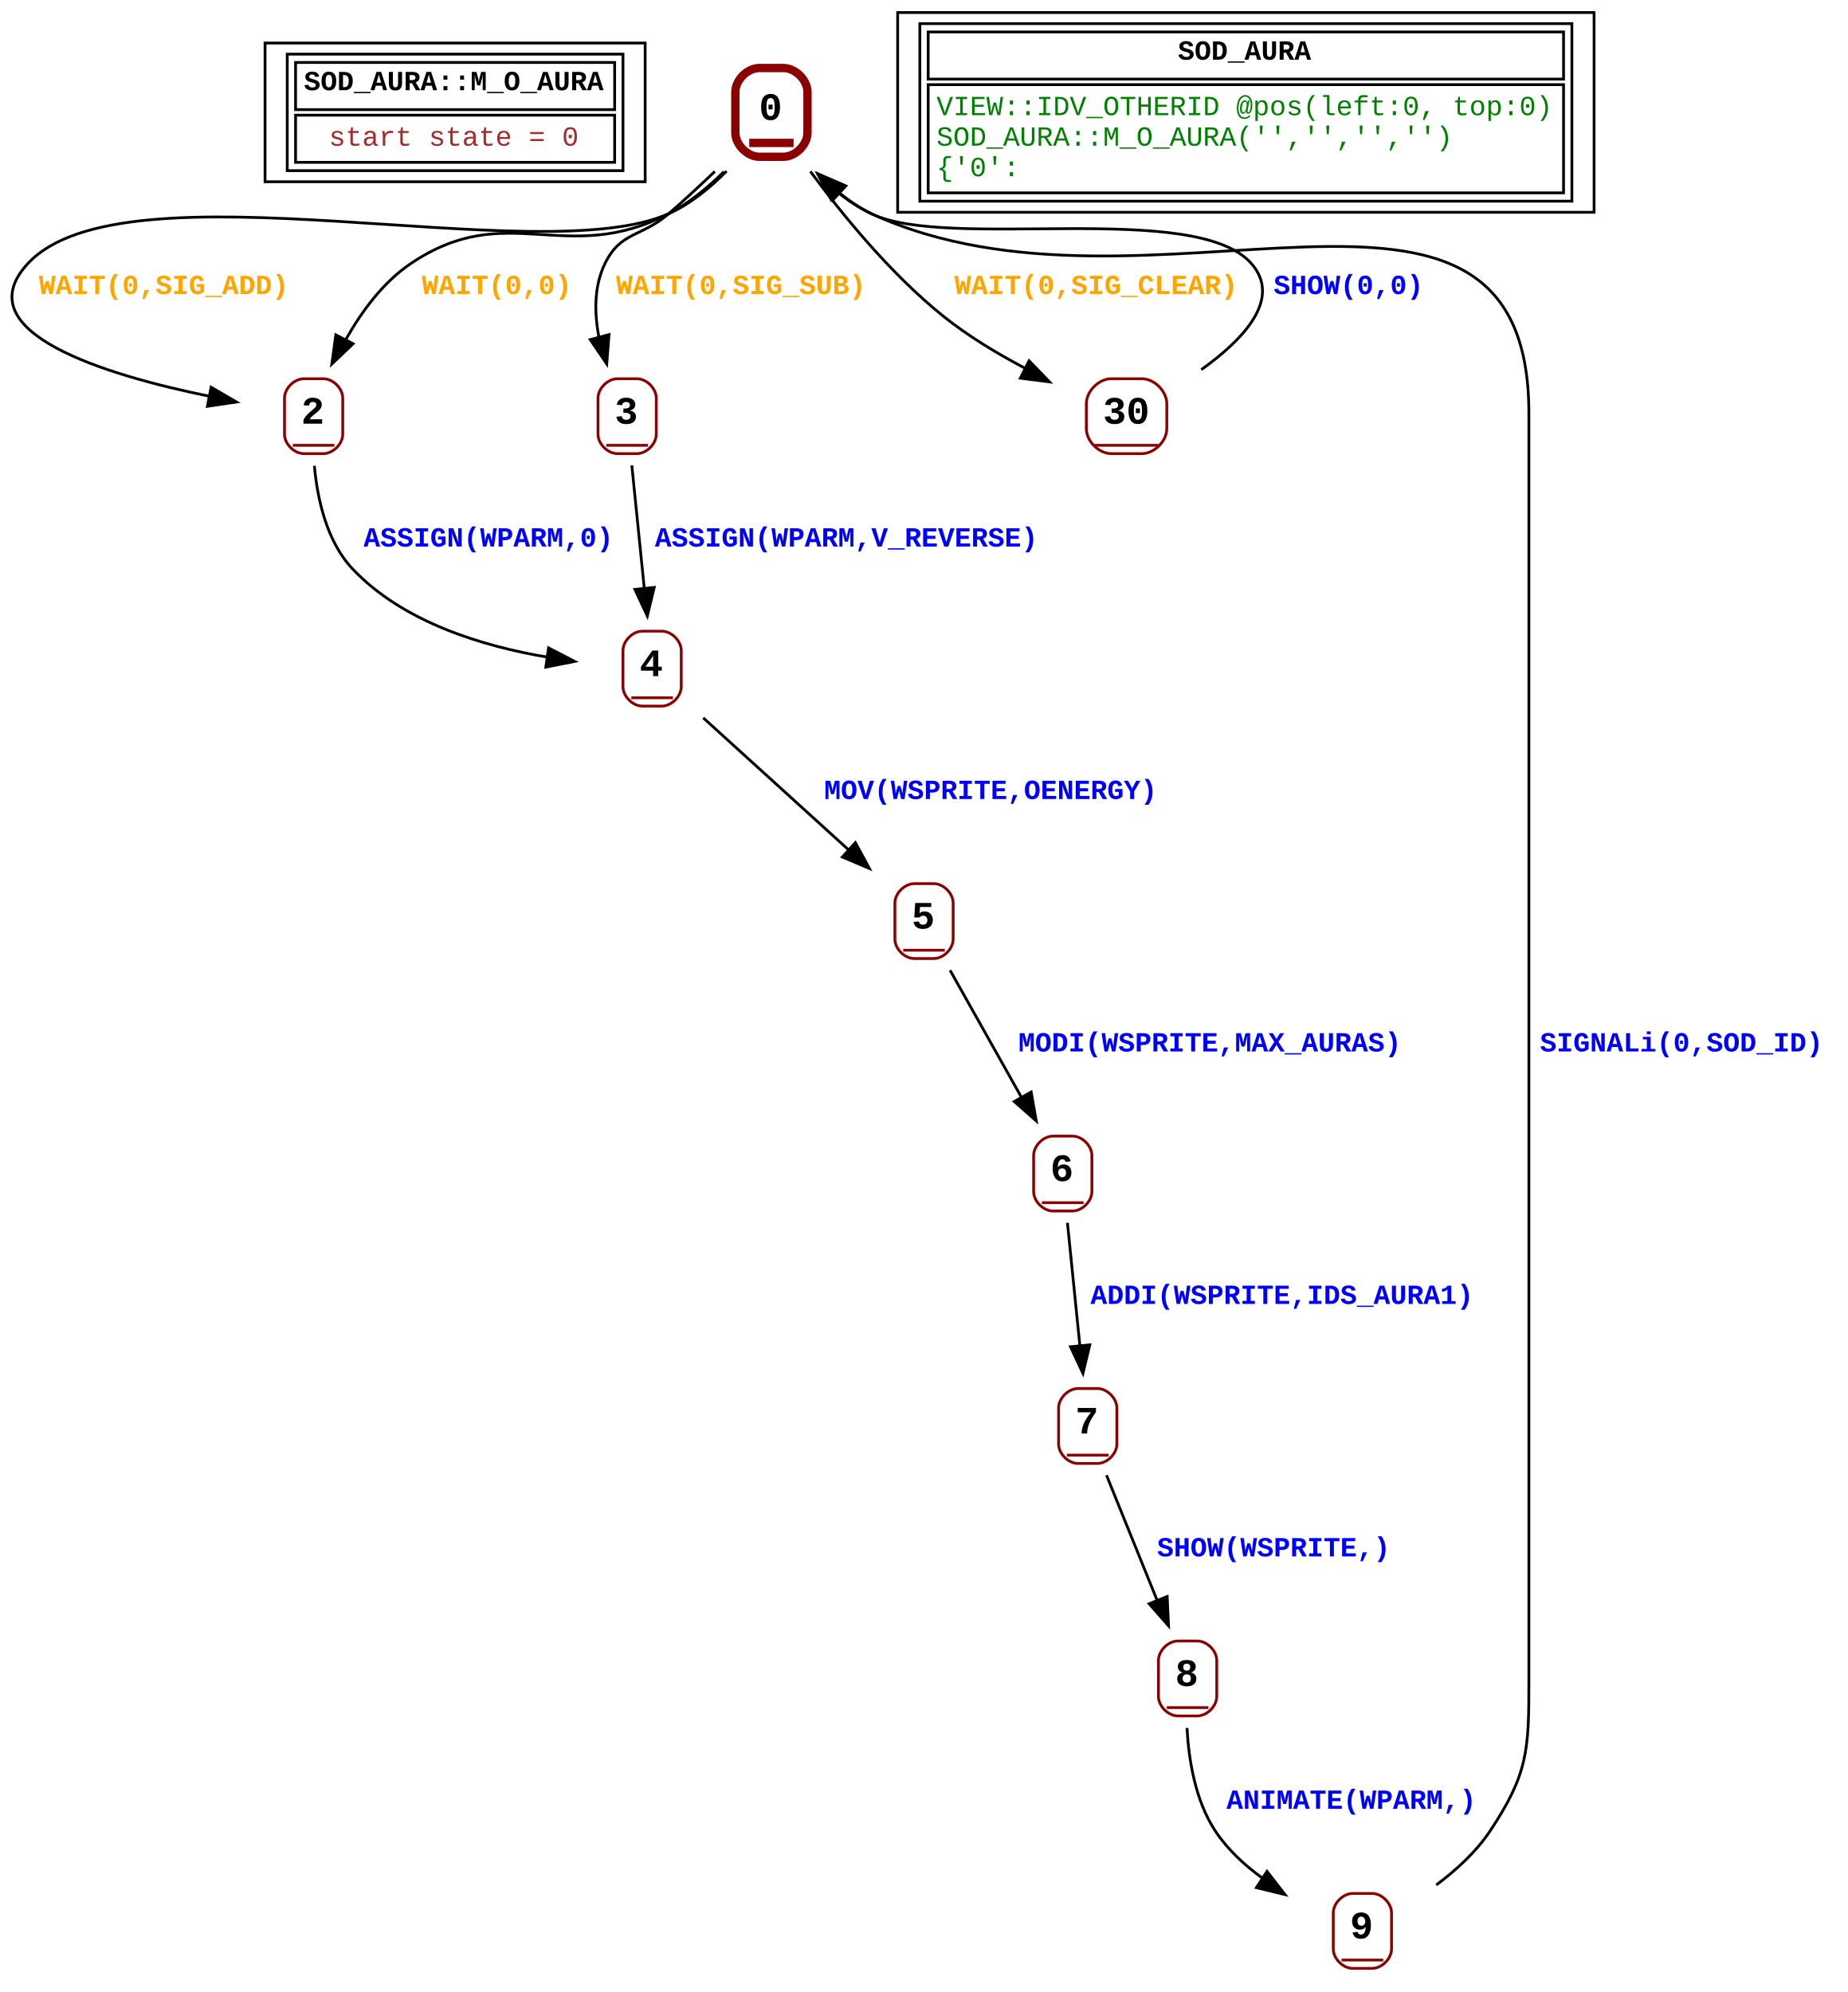
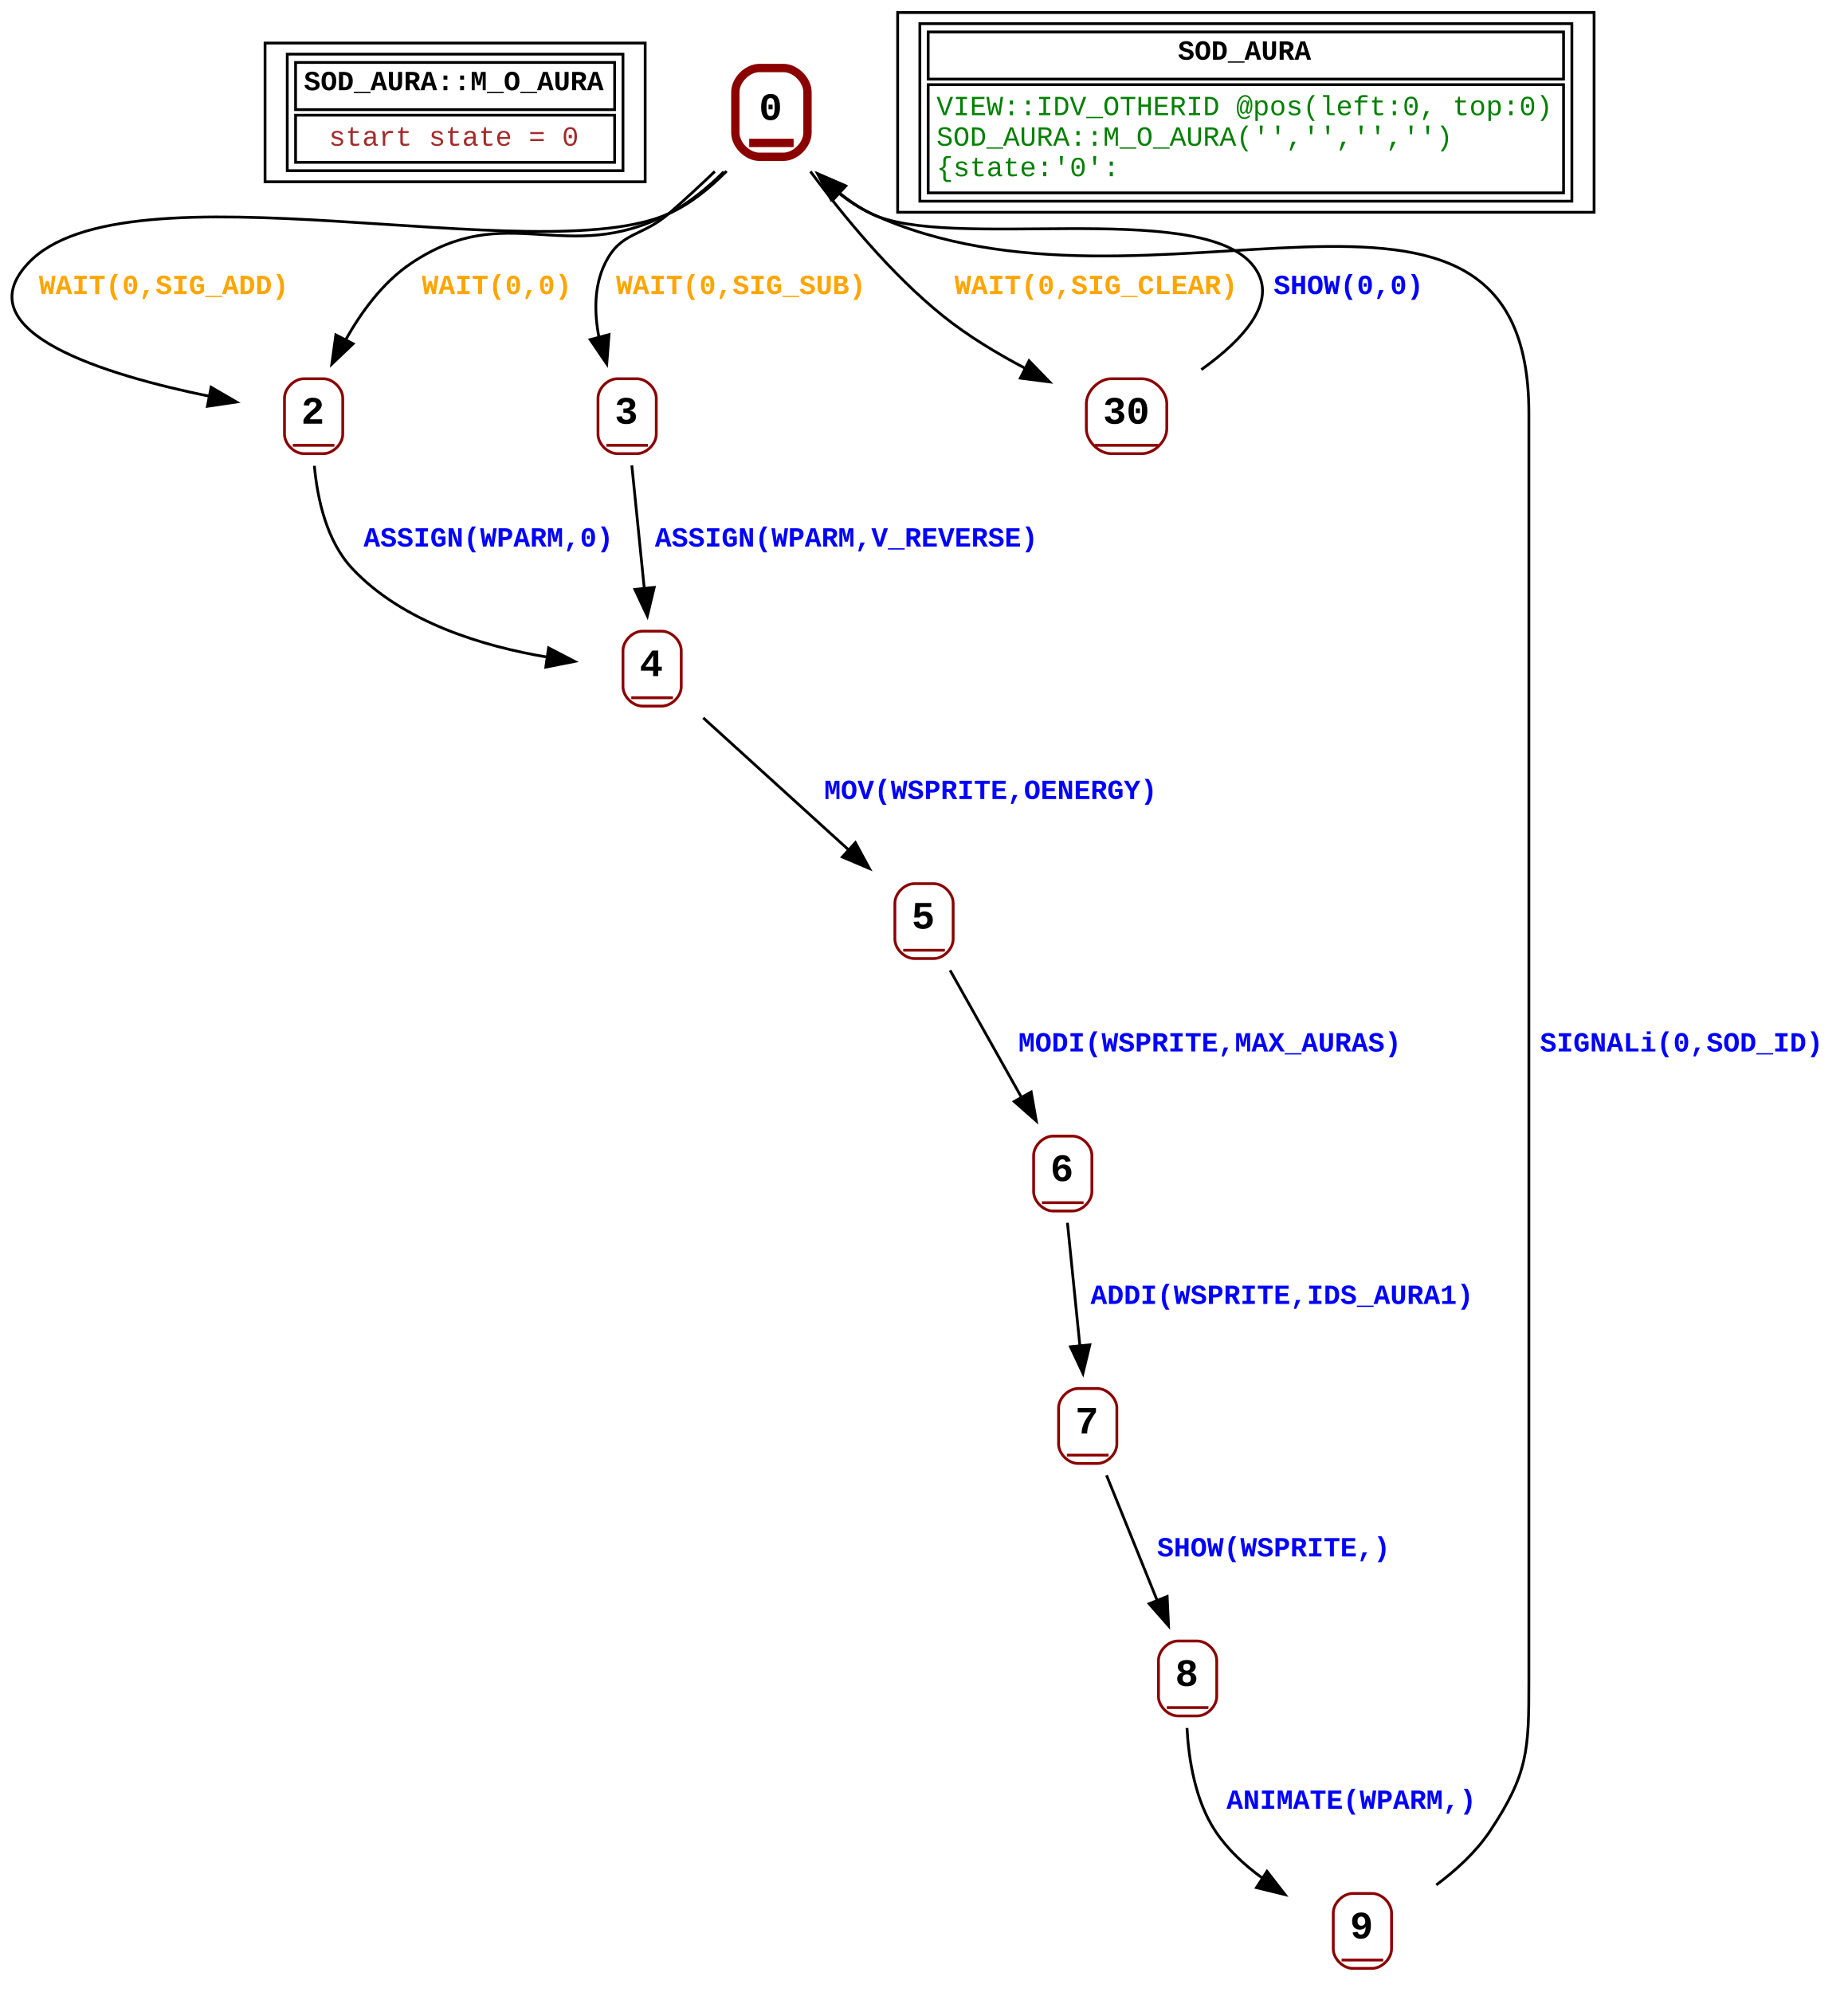
<svg xmlns="http://www.w3.org/2000/svg" width="666pt" height="718pt" viewBox="0.00 0.00 666.03 718.00">
  <g id="graph0" class="graph" transform="scale(1 1) rotate(0) translate(4 714)">
    <polygon fill="white" stroke="none" points="-4,4 -4,-714 662.03,-714 662.03,4 -4,4" />
    <g id="node1" class="node">
      <polygon fill="none" stroke="black" points="91.53,-648.5 91.53,-698.5 228.53,-698.5 228.53,-648.5 91.53,-648.5" />
      <polygon fill="none" stroke="black" points="102.53,-674.5 102.53,-691.5 217.53,-691.5 217.53,-674.5 102.53,-674.5" />
      <text text-anchor="start" x="105.53" y="-681.5" font-family="Courier New" font-weight="bold" font-size="10.00">SOD_AURA::M_O_AURA</text>
      <polygon fill="none" stroke="black" points="102.53,-655.5 102.53,-672.5 217.53,-672.5 217.53,-655.5 102.53,-655.5" />
      <text text-anchor="start" x="114.53" y="-661.5" font-family="Courier New" font-size="10.00" fill="brown">start state = 0</text>
      <polygon fill="none" stroke="black" points="99.53,-652.5 99.53,-694.5 220.53,-694.5 220.53,-652.5 99.53,-652.5" />
    </g>
    <g id="node2" class="node">
      <polyline fill="none" stroke="darkred" stroke-width="3" points="266.03,-662.5 282.03,-662.5" />
      <text text-anchor="start" x="269.53" y="-670.8" font-family="Courier New" font-weight="bold" font-size="14.00">0</text>
      <path fill="none" stroke="darkred" stroke-width="3" d="M269.69,-657.5C269.69,-657.5 278.36,-657.5 278.36,-657.5 282.69,-657.5 287.03,-661.83 287.03,-666.17 287.03,-666.17 287.03,-680.83 287.03,-680.83 287.03,-685.17 282.69,-689.5 278.36,-689.5 278.36,-689.5 269.69,-689.5 269.69,-689.5 265.36,-689.5 261.03,-685.17 261.03,-680.83 261.03,-680.83 261.03,-666.17 261.03,-666.17 261.03,-661.83 265.36,-657.5 269.69,-657.5" />
    </g>
    <g id="node3" class="node">
      <polyline fill="none" stroke="darkred" points="101.53,-553.5 116.53,-553.5" />
      <text text-anchor="start" x="104.53" y="-561.3" font-family="Courier New" font-weight="bold" font-size="14.00">2</text>
      <path fill="none" stroke="darkred" d="M105.53,-550.5C105.53,-550.5 112.53,-550.5 112.53,-550.5 116.03,-550.5 119.53,-554 119.53,-557.5 119.53,-557.5 119.53,-570.5 119.53,-570.5 119.53,-574 116.03,-577.5 112.53,-577.5 112.53,-577.5 105.53,-577.5 105.53,-577.5 102.03,-577.5 98.53,-574 98.53,-570.5 98.53,-570.5 98.53,-557.5 98.53,-557.5 98.53,-554 102.03,-550.5 105.53,-550.5" />
    </g>
    <g id="edge1" class="edge">
      <path fill="none" stroke="black" d="M257.87,-652.33C251.98,-646.36 244.83,-640.49 237.03,-637 190.04,-615.95 40.99,-656.8 6.03,-619 -16.85,-594.28 33.83,-578.84 71.91,-571.09" />
      <polygon fill="black" stroke="black" points="72.08,-574.43 81.24,-569.11 70.76,-567.56 72.08,-574.43" />
      <text text-anchor="start" x="10.03" y="-608" font-family="Courier New" font-weight="bold" font-size="10.00" fill="orange">WAIT(0,SIG_ADD)</text>
    </g>
    <g id="edge4" class="edge">
      <path fill="none" stroke="black" d="M256.88,-652.1C251.12,-646.41 244.3,-640.77 237.03,-637 199.64,-617.64 178.93,-642.54 144.03,-619 134.02,-612.25 126.23,-601.59 120.57,-591.51" />
      <polygon fill="black" stroke="black" points="123.27,-590.11 115.6,-582.8 117.04,-593.3 123.27,-590.11" />
      <text text-anchor="start" x="148.03" y="-608" font-family="Courier New" font-weight="bold" font-size="10.00" fill="orange">WAIT(0,0)</text>
    </g>
    <g id="node4" class="node">
      <polyline fill="none" stroke="darkred" points="214.53,-553.5 229.53,-553.5" />
      <text text-anchor="start" x="217.53" y="-561.3" font-family="Courier New" font-weight="bold" font-size="14.00">3</text>
      <path fill="none" stroke="darkred" d="M218.53,-550.5C218.53,-550.5 225.53,-550.5 225.53,-550.5 229.03,-550.5 232.53,-554 232.53,-557.5 232.53,-557.5 232.53,-570.5 232.53,-570.5 232.53,-574 229.03,-577.5 225.53,-577.5 225.53,-577.5 218.53,-577.5 218.53,-577.5 215.03,-577.5 211.53,-574 211.53,-570.5 211.53,-570.5 211.53,-557.5 211.53,-557.5 211.53,-554 215.03,-550.5 218.53,-550.5" />
    </g>
    <g id="edge2" class="edge">
      <path fill="none" stroke="black" d="M253.63,-652.22C248.32,-647.14 242.54,-641.78 237.03,-637 227.22,-628.5 219.71,-630.67 214.03,-619 210.06,-610.85 210.17,-601.26 211.87,-592.43" />
      <polygon fill="black" stroke="black" points="215.5,-593.4 214.68,-582.83 208.73,-591.6 215.5,-593.4" />
      <text text-anchor="start" x="218.03" y="-608" font-family="Courier New" font-weight="bold" font-size="10.00" fill="orange">WAIT(0,SIG_SUB)</text>
    </g>
    <g id="node5" class="node">
      <polyline fill="none" stroke="darkred" points="390.53,-553.5 413.53,-553.5" />
      <text text-anchor="start" x="393.53" y="-561.3" font-family="Courier New" font-weight="bold" font-size="14.00">30</text>
      <path fill="none" stroke="darkred" d="M396.53,-550.5C396.53,-550.5 407.53,-550.5 407.53,-550.5 412.03,-550.5 416.53,-555 416.53,-559.5 416.53,-559.5 416.53,-568.5 416.53,-568.5 416.53,-573 412.03,-577.5 407.53,-577.5 407.53,-577.5 396.53,-577.5 396.53,-577.5 392.03,-577.5 387.53,-573 387.53,-568.5 387.53,-568.5 387.53,-559.5 387.53,-559.5 387.53,-555 392.03,-550.5 396.53,-550.5" />
    </g>
    <g id="edge3" class="edge">
      <path fill="none" stroke="black" d="M288.08,-652.22C299.64,-636.57 317.16,-615.12 336.03,-600 344.91,-592.88 355.46,-586.53 365.48,-581.26" />
      <polygon fill="black" stroke="black" points="366.89,-583.97 374.26,-576.36 363.75,-577.71 366.89,-583.97" />
      <text text-anchor="start" x="340.03" y="-608" font-family="Courier New" font-weight="bold" font-size="10.00" fill="orange">WAIT(0,SIG_CLEAR)</text>
    </g>
    <g id="node6" class="node">
      <polyline fill="none" stroke="darkred" points="223.53,-462.5 238.53,-462.5" />
      <text text-anchor="start" x="226.53" y="-470.3" font-family="Courier New" font-weight="bold" font-size="14.00">4</text>
      <path fill="none" stroke="darkred" d="M227.53,-459.5C227.53,-459.5 234.53,-459.5 234.53,-459.5 238.03,-459.5 241.53,-463 241.53,-466.5 241.53,-466.5 241.53,-479.5 241.53,-479.5 241.53,-483 238.03,-486.5 234.53,-486.5 234.53,-486.5 227.53,-486.5 227.53,-486.5 224.03,-486.5 220.53,-483 220.53,-479.5 220.53,-479.5 220.53,-466.5 220.53,-466.5 220.53,-463 224.03,-459.5 227.53,-459.5" />
    </g>
    <g id="edge5" class="edge">
      <path fill="none" stroke="black" d="M109.3,-546.12C110.37,-534.31 113.66,-518.94 123.03,-509 141.23,-489.68 170.17,-481 193.51,-477.11" />
      <polygon fill="black" stroke="black" points="193.71,-480.48 203.11,-475.6 192.72,-473.55 193.71,-480.48" />
      <text text-anchor="start" x="127.03" y="-517" font-family="Courier New" font-weight="bold" font-size="10.00" fill="blue">ASSIGN(WPARM,0)</text>
    </g>
    <g id="edge6" class="edge">
      <path fill="none" stroke="black" d="M223.72,-546.26C224.98,-533.78 226.73,-516.46 228.21,-501.9" />
      <polygon fill="black" stroke="black" points="231.79,-502.27 229.31,-491.97 224.82,-501.56 231.79,-502.27" />
      <text text-anchor="start" x="232.03" y="-517" font-family="Courier New" font-weight="bold" font-size="10.00" fill="blue">ASSIGN(WPARM,V_REVERSE)</text>
    </g>
    <g id="edge7" class="edge">
      <path fill="none" stroke="black" d="M428.97,-580.77C444.19,-591.64 458.13,-606.34 447.03,-619 426.78,-642.08 337.62,-623.52 310.03,-637 305.86,-639.04 301.87,-641.75 298.18,-644.77" />
      <polygon fill="black" stroke="black" points="296.1,-641.84 291.12,-651.2 300.85,-646.99 296.1,-641.84" />
      <text text-anchor="start" x="455.03" y="-608" font-family="Courier New" font-weight="bold" font-size="10.00" fill="blue">SHOW(0,0)</text>
    </g>
    <g id="node7" class="node">
      <polyline fill="none" stroke="darkred" points="321.53,-371.5 336.53,-371.5" />
      <text text-anchor="start" x="324.53" y="-379.3" font-family="Courier New" font-weight="bold" font-size="14.00">5</text>
      <path fill="none" stroke="darkred" d="M325.53,-368.5C325.53,-368.5 332.53,-368.5 332.53,-368.5 336.03,-368.5 339.53,-372 339.53,-375.5 339.53,-375.5 339.53,-388.5 339.53,-388.5 339.53,-392 336.03,-395.5 332.53,-395.5 332.53,-395.5 325.53,-395.5 325.53,-395.5 322.03,-395.5 318.53,-392 318.53,-388.5 318.53,-388.5 318.53,-375.5 318.53,-375.5 318.53,-372 322.03,-368.5 325.53,-368.5" />
    </g>
    <g id="edge8" class="edge">
      <path fill="none" stroke="black" d="M249.46,-455.26C264.42,-441.67 285.71,-422.34 302.51,-407.08" />
      <polygon fill="black" stroke="black" points="304.29,-410.28 309.34,-400.97 299.59,-405.1 304.29,-410.28" />
      <text text-anchor="start" x="293.03" y="-426" font-family="Courier New" font-weight="bold" font-size="10.00" fill="blue">MOV(WSPRITE,OENERGY)</text>
    </g>
    <g id="node8" class="node">
      <polyline fill="none" stroke="darkred" points="371.53,-280.5 386.53,-280.5" />
      <text text-anchor="start" x="374.53" y="-288.3" font-family="Courier New" font-weight="bold" font-size="14.00">6</text>
      <path fill="none" stroke="darkred" d="M375.53,-277.5C375.53,-277.5 382.53,-277.5 382.53,-277.5 386.03,-277.5 389.53,-281 389.53,-284.5 389.53,-284.5 389.53,-297.5 389.53,-297.5 389.53,-301 386.03,-304.5 382.53,-304.5 382.53,-304.5 375.53,-304.5 375.53,-304.5 372.03,-304.5 368.53,-301 368.53,-297.5 368.53,-297.5 368.53,-284.5 368.53,-284.5 368.53,-281 372.03,-277.5 375.53,-277.5" />
    </g>
    <g id="edge9" class="edge">
      <path fill="none" stroke="black" d="M338.43,-364.26C345.72,-351.29 355.95,-333.08 364.31,-318.19" />
      <polygon fill="black" stroke="black" points="367.65,-320.4 369.49,-309.97 361.55,-316.97 367.65,-320.4" />
      <text text-anchor="start" x="363.03" y="-335" font-family="Courier New" font-weight="bold" font-size="10.00" fill="blue">MODI(WSPRITE,MAX_AURAS)</text>
    </g>
    <g id="node9" class="node">
      <polyline fill="none" stroke="darkred" points="380.53,-189.5 395.53,-189.5" />
      <text text-anchor="start" x="383.53" y="-197.3" font-family="Courier New" font-weight="bold" font-size="14.00">7</text>
      <path fill="none" stroke="darkred" d="M384.53,-186.5C384.53,-186.5 391.53,-186.5 391.53,-186.5 395.03,-186.5 398.53,-190 398.53,-193.5 398.53,-193.5 398.53,-206.5 398.53,-206.5 398.53,-210 395.03,-213.5 391.53,-213.5 391.53,-213.5 384.53,-213.5 384.53,-213.5 381.03,-213.5 377.53,-210 377.53,-206.5 377.53,-206.5 377.53,-193.5 377.53,-193.5 377.53,-190 381.03,-186.5 384.53,-186.5" />
    </g>
    <g id="edge10" class="edge">
      <path fill="none" stroke="black" d="M380.72,-273.26C381.98,-260.78 383.73,-243.46 385.21,-228.9" />
      <polygon fill="black" stroke="black" points="388.79,-229.27 386.31,-218.97 381.82,-228.56 388.79,-229.27" />
      <text text-anchor="start" x="389.03" y="-244" font-family="Courier New" font-weight="bold" font-size="10.00" fill="blue">ADDI(WSPRITE,IDS_AURA1)</text>
    </g>
    <g id="node10" class="node">
      <polyline fill="none" stroke="darkred" points="416.53,-98.5 431.53,-98.5" />
      <text text-anchor="start" x="419.53" y="-106.3" font-family="Courier New" font-weight="bold" font-size="14.00">8</text>
      <path fill="none" stroke="darkred" d="M420.53,-95.5C420.53,-95.5 427.53,-95.5 427.53,-95.5 431.03,-95.5 434.53,-99 434.53,-102.5 434.53,-102.5 434.53,-115.5 434.53,-115.5 434.53,-119 431.03,-122.5 427.53,-122.5 427.53,-122.5 420.53,-122.5 420.53,-122.5 417.03,-122.5 413.53,-119 413.53,-115.5 413.53,-115.5 413.53,-102.5 413.53,-102.5 413.53,-99 417.03,-95.5 420.53,-95.5" />
    </g>
    <g id="edge11" class="edge">
      <path fill="none" stroke="black" d="M394.8,-182.26C399.94,-169.54 407.13,-151.77 413.09,-137.04" />
      <polygon fill="black" stroke="black" points="416.66,-138.55 417.16,-127.97 410.17,-135.93 416.66,-138.55" />
      <text text-anchor="start" x="413.03" y="-153" font-family="Courier New" font-weight="bold" font-size="10.00" fill="blue">SHOW(WSPRITE,)</text>
    </g>
    <g id="node11" class="node">
      <polyline fill="none" stroke="darkred" points="479.53,-7.5 494.53,-7.5" />
      <text text-anchor="start" x="482.53" y="-15.3" font-family="Courier New" font-weight="bold" font-size="14.00">9</text>
      <path fill="none" stroke="darkred" d="M483.53,-4.5C483.53,-4.5 490.53,-4.5 490.53,-4.5 494.03,-4.5 497.53,-8 497.53,-11.5 497.53,-11.5 497.53,-24.5 497.53,-24.5 497.53,-28 494.03,-31.5 490.53,-31.5 490.53,-31.5 483.53,-31.5 483.53,-31.5 480.03,-31.5 476.53,-28 476.53,-24.5 476.53,-24.5 476.53,-11.5 476.53,-11.5 476.53,-8 480.03,-4.5 483.53,-4.5" />
    </g>
    <g id="edge12" class="edge">
      <path fill="none" stroke="black" d="M423.81,-91.15C424.42,-79.8 426.76,-64.97 434.03,-54 438.42,-47.36 444.55,-41.69 451.09,-36.96" />
      <polygon fill="black" stroke="black" points="452.65,-39.47 459.14,-31.09 448.84,-33.6 452.65,-39.47" />
      <text text-anchor="start" x="438.03" y="-62" font-family="Courier New" font-weight="bold" font-size="10.00" fill="blue">ANIMATE(WPARM,)</text>
    </g>
    <g id="edge13" class="edge">
      <path fill="none" stroke="black" d="M513.66,-34.58C520.85,-39.92 528.02,-46.48 533.03,-54 546.76,-74.64 547.03,-83.21 547.03,-108 547.03,-565 547.03,-565 547.03,-565 547.03,-675.09 409.98,-590.87 310.03,-637 305.6,-639.04 301.41,-641.87 297.54,-645.04" />
      <polygon fill="black" stroke="black" points="295.6,-641.99 290.67,-651.37 300.37,-647.12 295.6,-641.99" />
      <text text-anchor="start" x="551.03" y="-335" font-family="Courier New" font-weight="bold" font-size="10.00" fill="blue">SIGNALi(0,SOD_ID)</text>
    </g>
    <g id="node12" class="node">
      <polygon fill="none" stroke="black" points="319.53,-637.5 319.53,-709.5 570.53,-709.5 570.53,-637.5 319.53,-637.5" />
      <polygon fill="none" stroke="black" points="330.53,-685.5 330.53,-702.5 559.53,-702.5 559.53,-685.5 330.53,-685.5" />
      <text text-anchor="start" x="420.53" y="-692.5" font-family="Courier New" font-weight="bold" font-size="10.00">SOD_AURA</text>
      <polygon fill="none" stroke="black" points="330.53,-644.5 330.53,-683.5 559.53,-683.5 559.53,-644.5 330.53,-644.5" />
      <text text-anchor="start" x="333.53" y="-672.5" font-family="Courier New" font-size="10.00" fill="green">VIEW::IDV_OTHERID @pos(left:0, top:0)</text>
      <text text-anchor="start" x="333.53" y="-661.5" font-family="Courier New" font-size="10.00" fill="green">SOD_AURA::M_O_AURA('','','','')</text>
-       <text text-anchor="start" x="333.53" y="-650.5" font-family="Courier New" font-size="10.00" fill="green">{'0':</text>
+       <text text-anchor="start" x="333.53" y="-650.5" font-family="Courier New" font-size="10.00" fill="green">{state:'0':</text>
      <polygon fill="none" stroke="black" points="327.53,-641.5 327.53,-705.5 562.53,-705.5 562.53,-641.5 327.53,-641.5" />
    </g>
  </g>
</svg>
